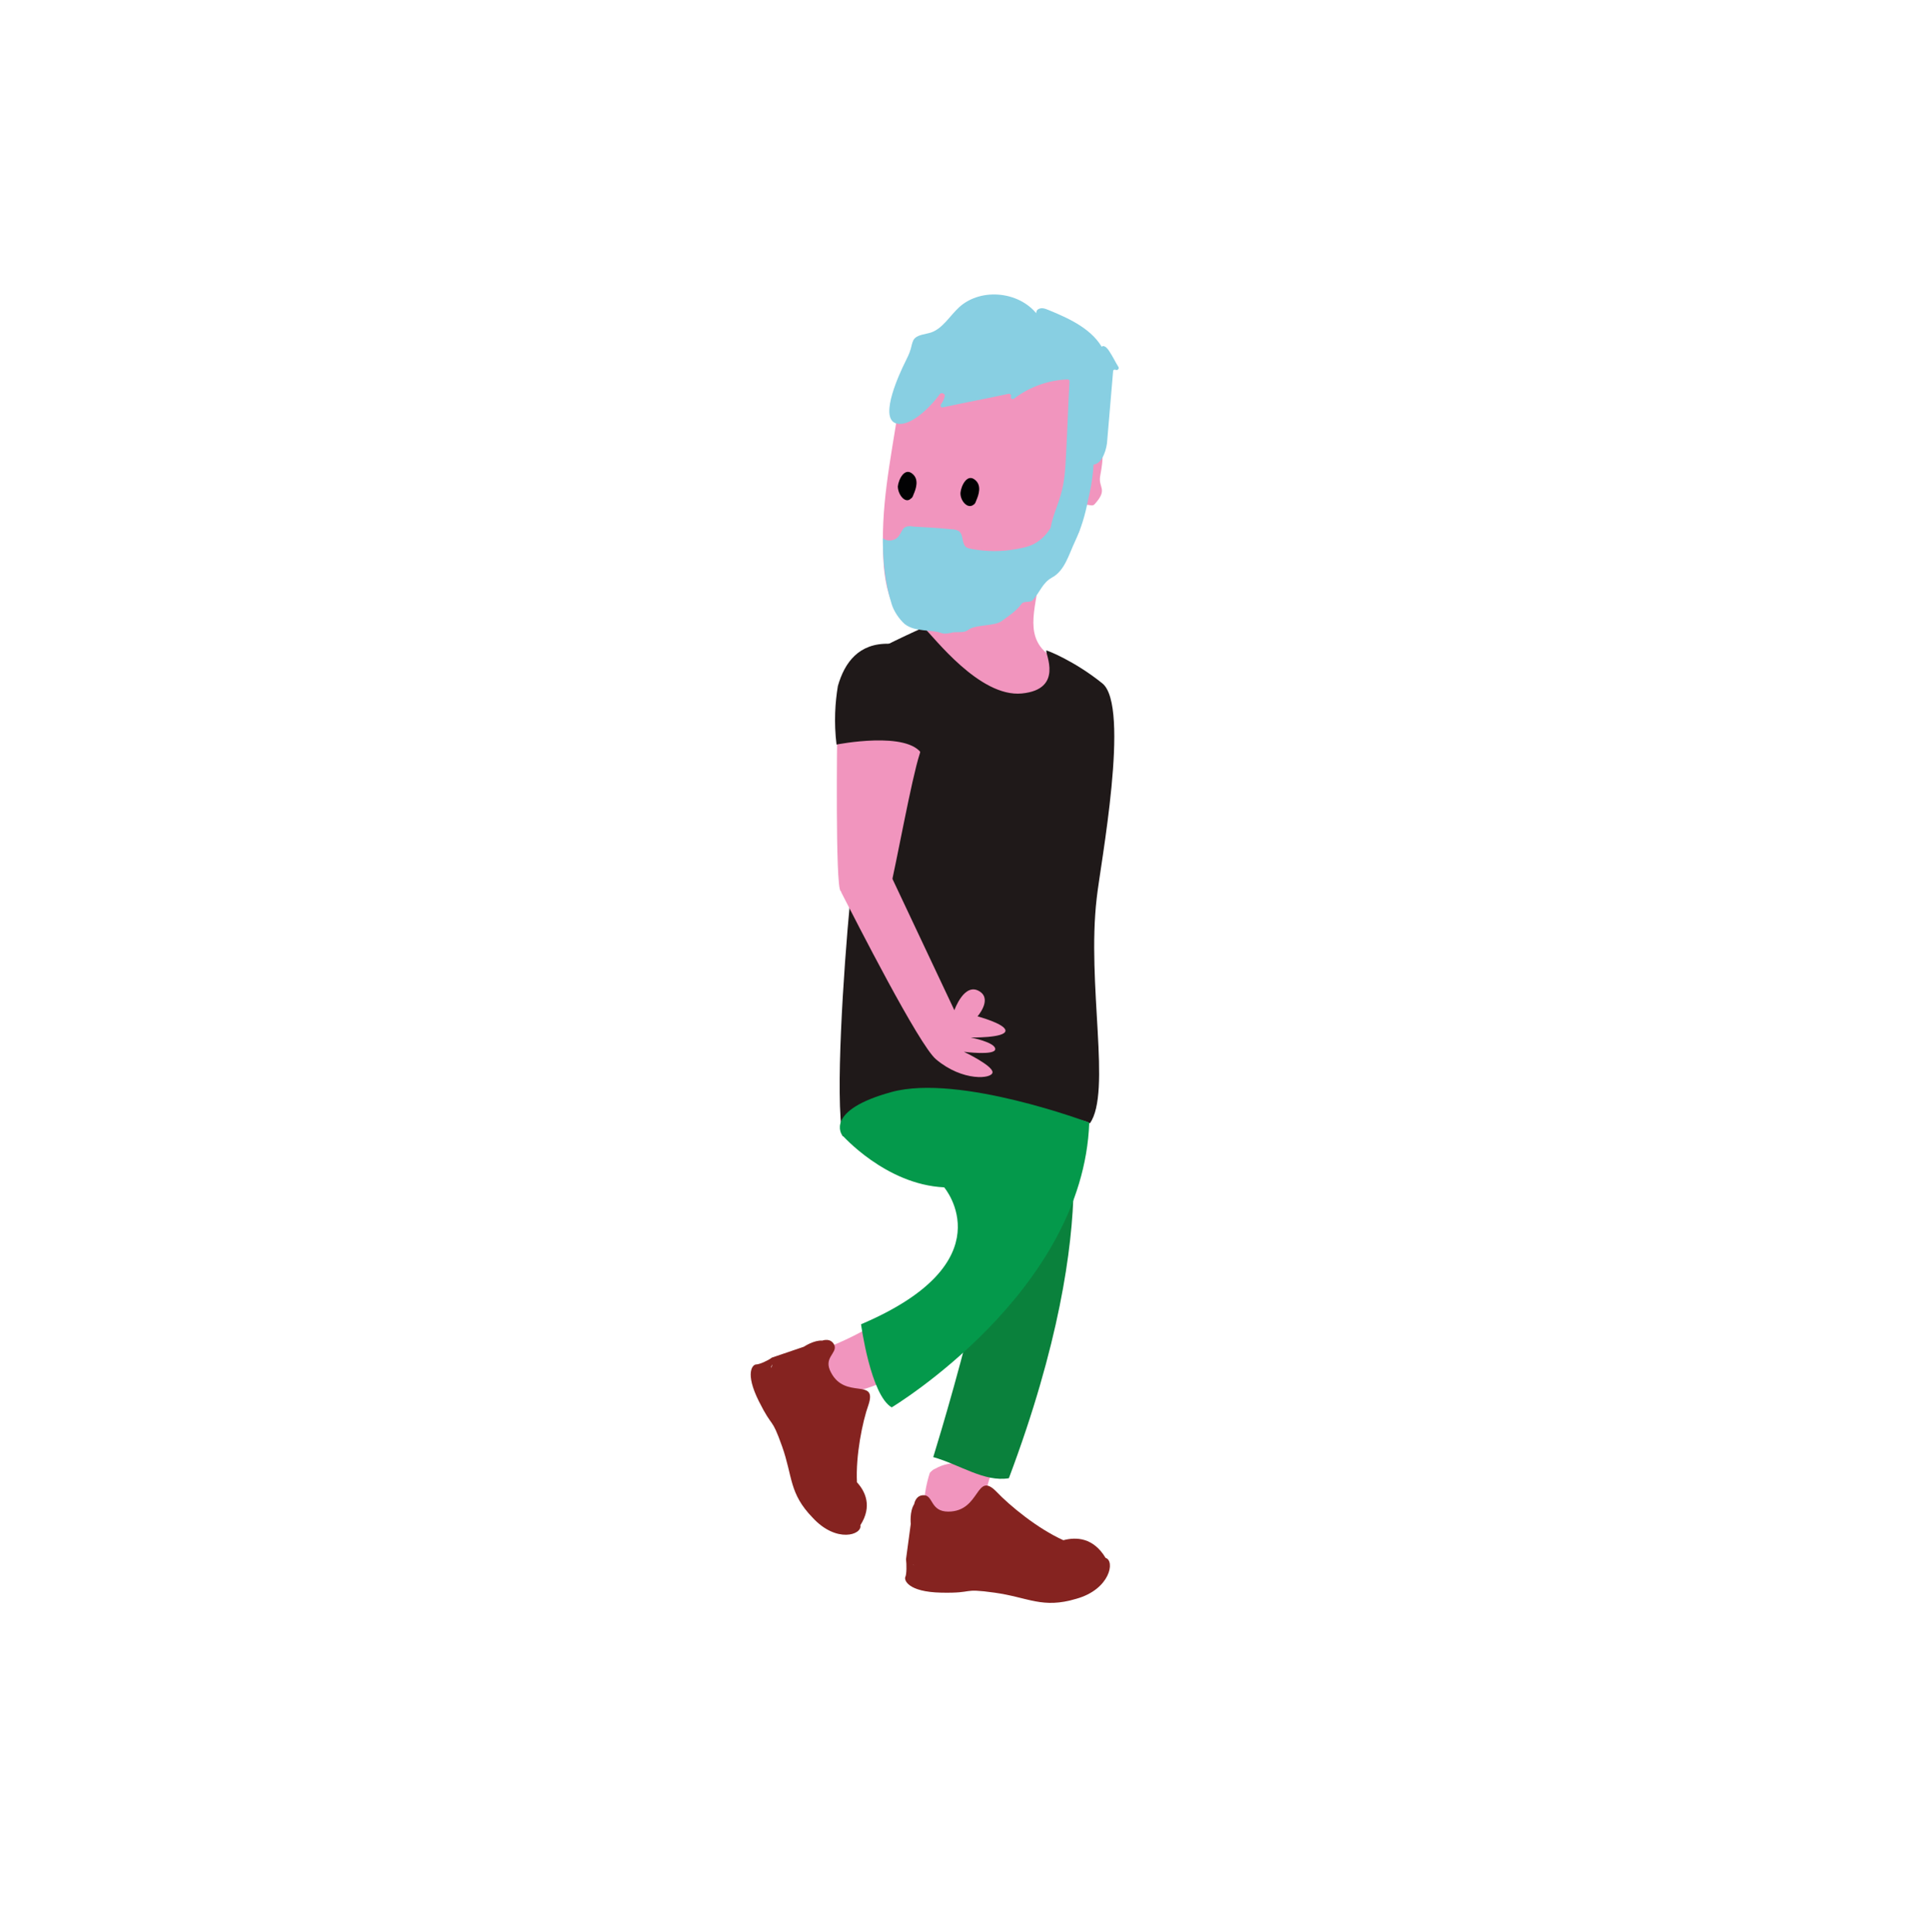
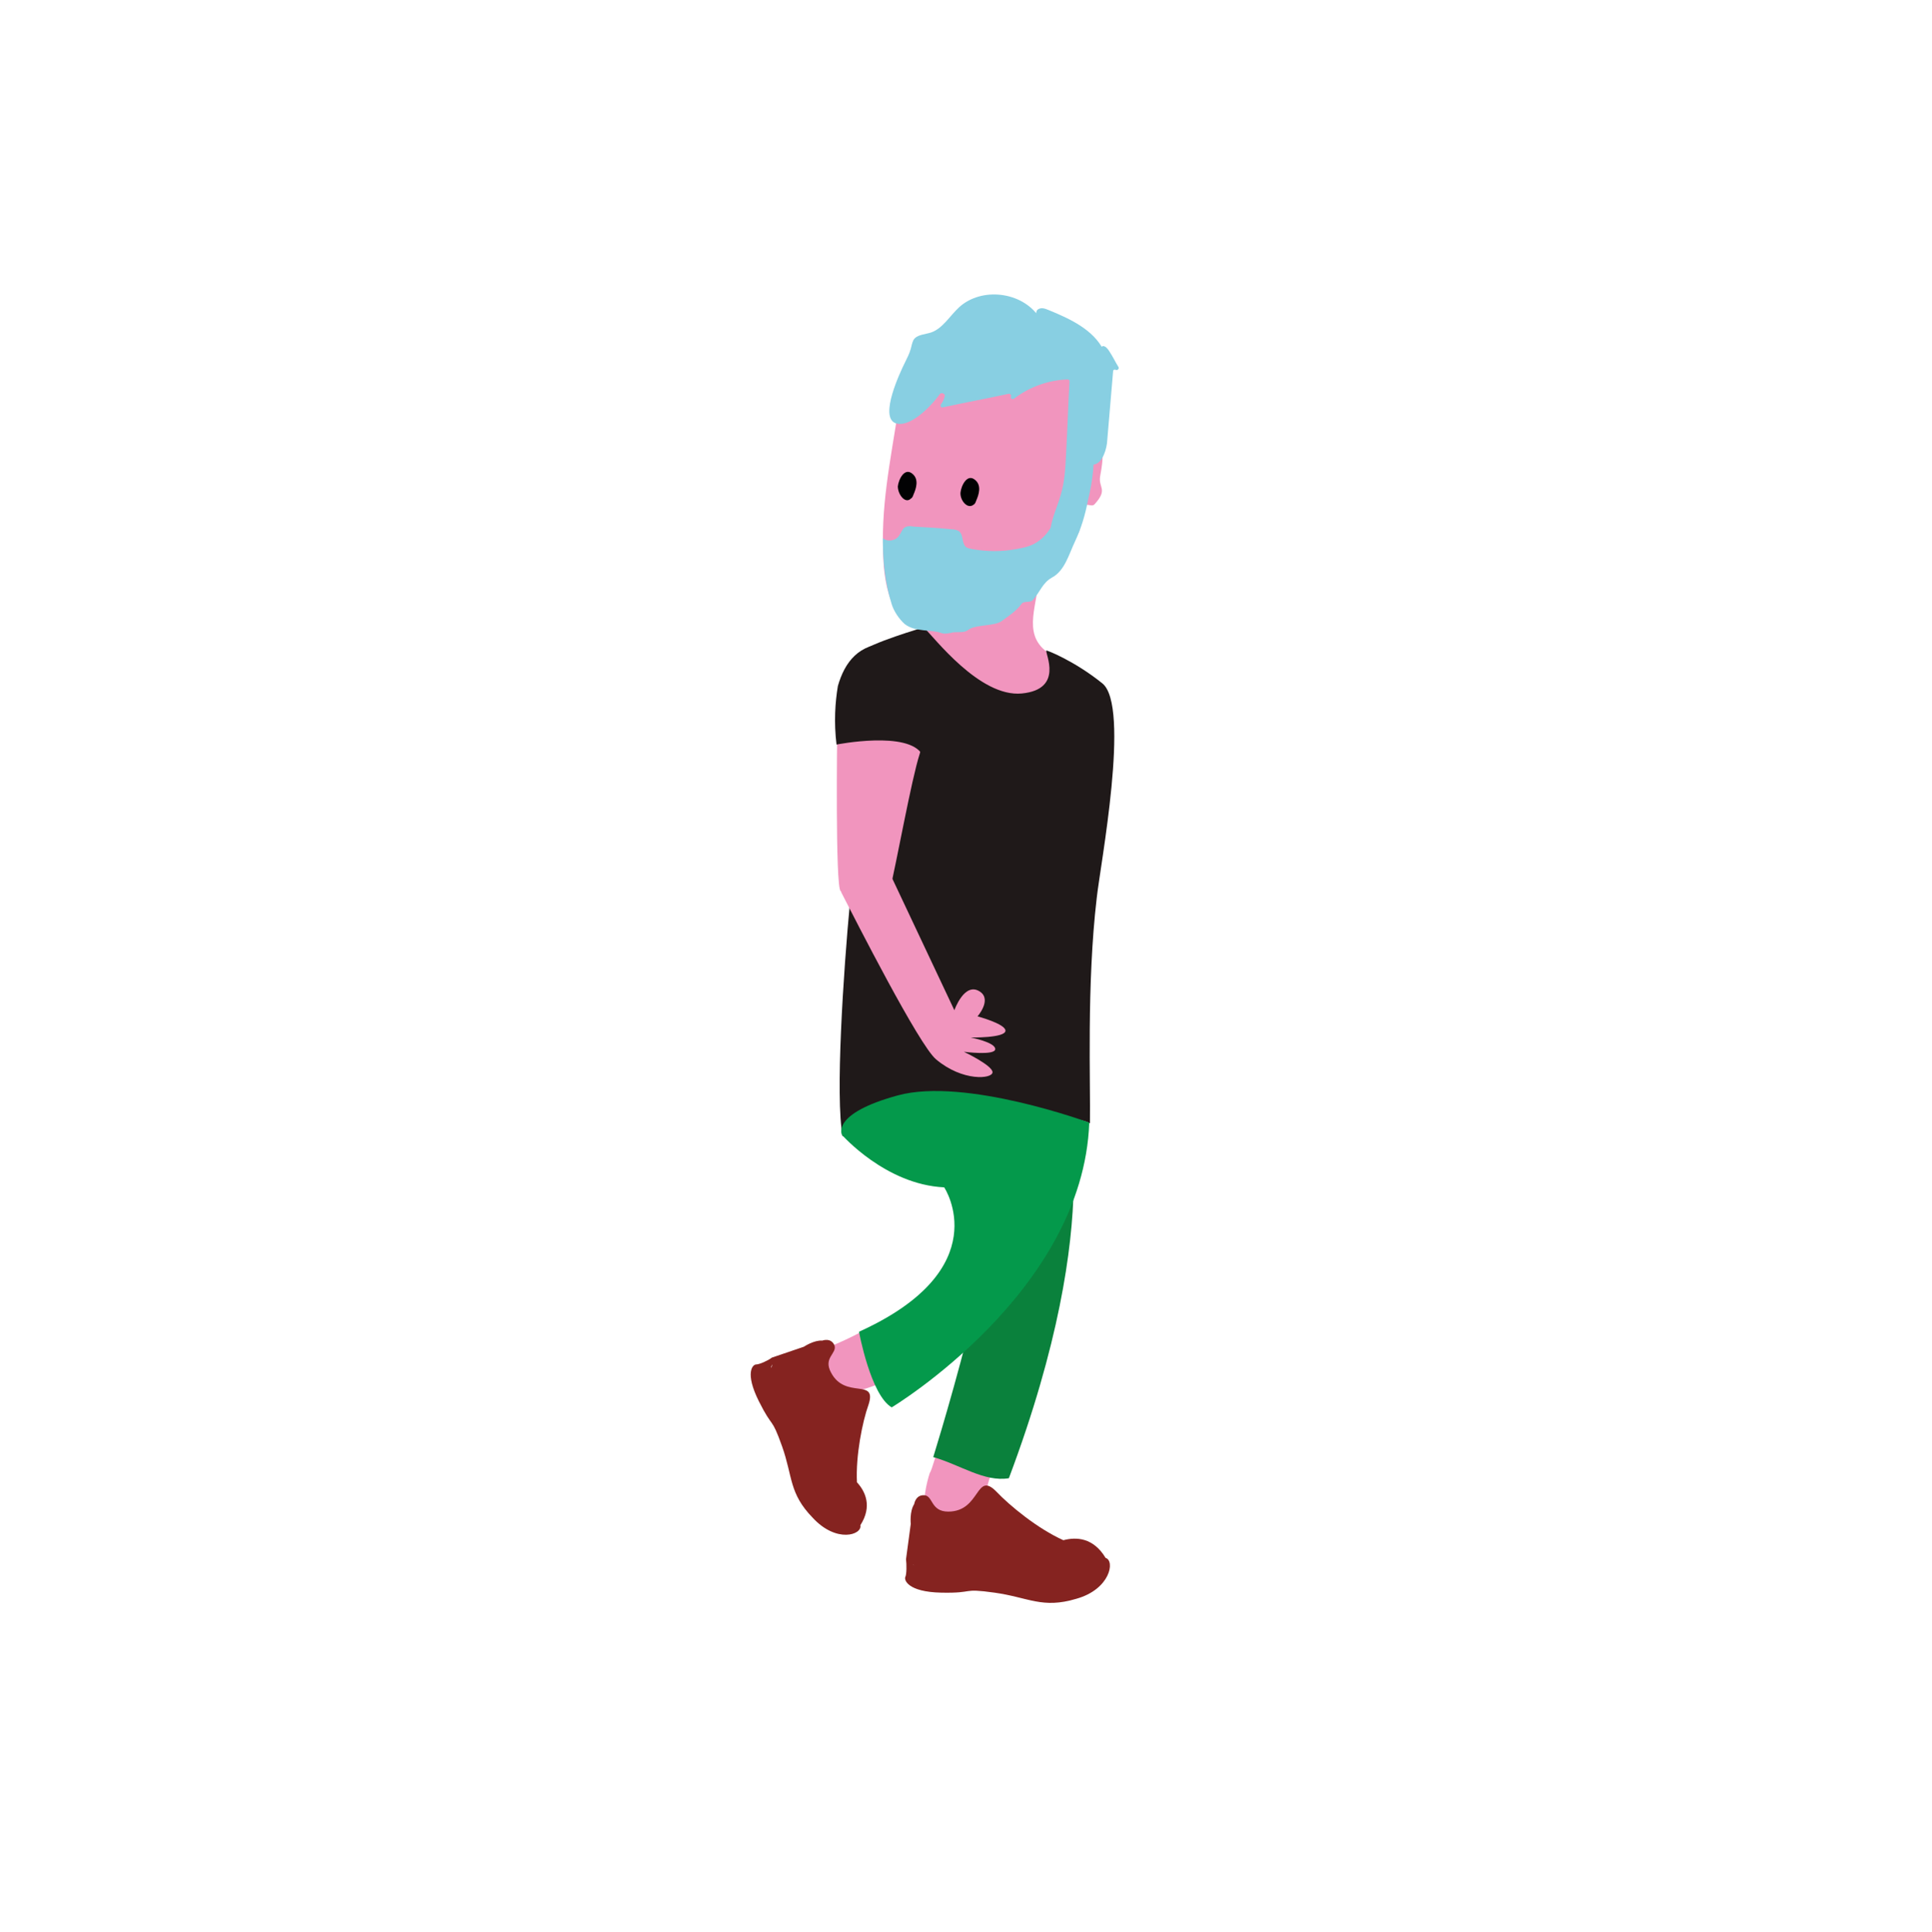
<svg xmlns="http://www.w3.org/2000/svg" version="1.1" id="Capa_1" x="0px" y="0px" viewBox="0 0 283.5 283.5" style="enable-background:new 0 0 283.5 283.5;" xml:space="preserve">
  <style type="text/css">
	.st0{fill:#F195BE;}
	.st1{fill:#852320;}
	.st2{fill:#0A813C;}
	.st3{fill:#1F1919;}
	.st4{fill:#04994B;}
	.st5{fill:#88CFE2;}
	.st6{fill:#020203;}
</style>
  <g>
-     <g>
-       <path class="st0" d="M146,215.2c-1.5-0.9-3-0.7-5.3-0.5c-1,0.1-2.2,0.2-3.4,0.9c-0.3,0.1-0.5,0.3-0.8,0.6    c-0.5,1.5-1.1,4.3-0.7,5.9c0.7,3.2,8.6-0.6,9.6-1.8c0.8-1-0.9-0.1-0.3-1.7C144.6,218.6,145.5,216.3,146,215.2z" />
-       <path class="st1" d="M162.3,228.7c-1.8-3-4.3-3.1-6.2-2.6c-3.8-1.7-7.9-5.1-9.8-7.1c-3.1-3.2-2.3,2.9-7.1,2.9    c-2.6,0-2.2-2.3-3.5-2.4c-1.3-0.1-1.5,1.3-1.5,1.3c-0.7,1.1-0.5,2.9-0.5,2.9l-0.7,5.2c0.1,0.7,0.1,2.2-0.1,2.6    c-0.2,0.4,0.3,2.2,5.3,2.3c5,0.1,2.8-0.7,7.8,0c5,0.7,7,2.4,12,0.9C163,233.3,163.7,229.1,162.3,228.7z M133.8,229.4    c0.1,0.2,0.3,0.3,0.4,0.4C134,229.7,133.9,229.5,133.8,229.4z" />
-     </g>
-     <path class="st2" d="M137,213.9c3.9,1.1,7.5,3.7,11.1,3.1c14.7-39.1,8-56.2,8-56.2l-9.7,0.5C150.2,169.8,139.4,206.1,137,213.9z" />
-     <path class="st0" d="M134.5,200.3c-1-0.6-1.2,0.5-1.8,0c-1.8-1.8-2.9-3.4-4.1-5.6c0,0-0.1,0-0.1,0c-0.1,0-0.2-0.1-0.3-0.2   c-5.4,3.3-11.1,4.8-11.1,4.8s3.1,2.5,8.5,5C125.6,204.3,130.9,202.9,134.5,200.3z" />
-     <path class="st0" d="M152.3,86.6c0.5-3.2,2.4-6.2,2.4-9.3c-1.4,0.6-2.6,1.9-3.7,2.8c-1.7,1.4-3.4,2.7-5.2,4.1   c-1.7,1.4-0.4-3.2-2.2-2c-1.1,0.7-4-1.9-5.2-1.3c-0.3,8.5,0.1,9.7-3,11.3c-0.9,2.8-4.4,7.4-5.6,10.1c5.1,3,26.3,8.4,26.9-4.8   C150.3,95.3,151.6,91,152.3,86.6z" />
-     <path class="st1" d="M126.3,223.9c1.8-2.8,0.7-5-0.5-6.3c-0.2-3.9,0.8-8.9,1.7-11.4c1.3-4-3.4-0.7-5.5-4.7c-1.2-2.2,0.9-2.8,0.5-4   c-0.5-1.2-1.8-0.7-1.8-0.7c-1.2-0.1-2.7,0.9-2.7,0.9l-4.7,1.6c-0.5,0.4-1.8,1-2.3,1c-0.5,0-1.7,1.2,0.4,5.4   c2.1,4.2,1.8,2.1,3.4,6.6c1.6,4.5,1,6.9,4.5,10.5C122.8,226.6,126.6,225.3,126.3,223.9z M113.4,200.3c-0.1,0.2-0.1,0.4-0.2,0.5   C113.2,200.6,113.3,200.4,113.4,200.3z" />
-     <path class="st3" d="M161.8,100.3c-4.1-3.3-8.2-4.9-8.2-4.8c-0.2,0.4,2.6,5.7-3.6,6.3c-6.2,0.6-12.9-8.3-14.4-9.7   c0,0-8.1,3.6-9.6,5c-2.9,5.8-0.7,10.6-1.2,16.9c-0.5,5.7,0.1,11.1,0,18.2c-1,10.5-2.2,28.9-1.1,34.6c2.4-0.6,2-1.1,7.1-2.1   c4.8-0.9,10.1-1.4,14.9-0.9c3.6,0.4,11.7-0.3,14.3,1.1c3.2-4.6-0.5-20.4,1-33.1C161.5,127.1,166,103.6,161.8,100.3z" />
-     <path class="st0" d="M123,106.6l-0.1,0.9c0,0-0.3,22.7,0.5,23.3c1.5,1.7,2.2,1.5,4.4,1.1c0.5-0.1,2.2-0.9,2.8-1.1   c1-4.1,3.2-16.4,4.4-20.1C136.8,105.3,123,106.6,123,106.6z" />
-     <path class="st0" d="M143.5,149.2c0,0,2.1-2.4,0.4-3.6c-2.3-1.6-3.8,2.7-3.8,2.7l-9.9-21c-2-1.6-6,1-6.7,3.6c0,0,0,0.1,0,0.1   c2.1,4.1,11.4,22.4,13.9,24.5c3.9,3.3,8.3,2.9,8.3,1.9c0-1-4.2-3-4.2-3s4.6,0.6,4.6-0.4c0-1-3.6-1.7-3.6-1.7s5.1,0.1,5.1-1   C147.6,150.3,143.5,149.2,143.5,149.2z" />
-     <path class="st3" d="M130.5,94.5c-4.4-0.1-6.5,2.7-7.5,6.2c-0.4,2.4-0.6,5.3-0.2,8.6c0,0,10.6-2.1,12.6,1.5c1.1,2,2.7-4.2,2.3-10.7   C136.5,97,133.8,94.6,130.5,94.5z" />
-     <path class="st4" d="M126.4,194.4c0,0,1.4,10.4,4.5,12.2c0,0,28.1-16.9,29-41.8c0,0-19.1-7.2-29-4.5s-7.3,6.3-7.3,6.3   s6.4,7.3,15,7.7C138.7,174.4,147.8,185.3,126.4,194.4z" />
-     <path class="st0" d="M161.5,69.9c1.1-5.8-0.7-3.5-0.6-6.7c0.1-2.5,0.3-7.7-1.7-9.3c-2-1.5-4.5-2.3-7-2.8c-4.2-0.8-8.5-0.8-12.6,0.3   c-2.4,0.6-5,1.7-6.3,3.9c-0.8,1.4-1.1,3-1.4,4.6c-1.2,7.9-2.7,14.6-2.2,22.6c0.1,2,0.6,5.3,1.8,6.9c1.7,2.1,4.6,2.7,7.3,3   c1.6-0.6,3.1-1.7,4.5-2.6c1.9-1.2,3.7-2.7,5.6-4.1c1.8-1.3,3.6-2.6,5.4-4c0.8-0.7,1.8-1.4,2.8-1.8c0-0.3,0-0.6-0.1-0.8   c1,0.1,1.6-1.1,1.6-2c0.1-1,0-2,0.6-2.8c0.4-0.5,1.1,0.2,1.5-0.3C162.7,71.8,161.2,71.6,161.5,69.9z" />
-     <path class="st5" d="M138.7,58.1c-0.1,0.5-0.3,0.9-0.6,1.3c-0.1,0.2,0.1,0.5,0.3,0.4c3.2-0.7,6.5-1.3,9.7-2c0.2,0,0.4,0.2,0.3,0.4   c0,0,0,0,0,0c-0.1,0.3,0.2,0.5,0.5,0.3c2.2-1.7,5-2.7,7.8-2.8c0.2,0,0.3,0.1,0.3,0.3c-0.2,3.5-0.3,7-0.5,10.6   c-0.1,2.1-0.2,4.1-0.8,6.1c-0.6,2.1-1.7,4.1-1.5,6.2c0,0.1,0.1,0.2,0.2,0.2c1.4,0.7,2.9-1.1,3.5-2.6c1-2.6,1.7-5.4,2.1-8.1   c0-0.2,0.2-0.3,0.3-0.2c1.3,0.1,2-1.7,2.2-3.1c0.3-3.5,0.6-7,0.9-10.6c0-0.2,0.2-0.3,0.4-0.2c0,0,0,0,0,0c0.3,0.1,0.5-0.2,0.4-0.4   c-0.5-0.8-0.8-1.5-1.4-2.4c-0.2-0.3-0.5-0.7-0.9-0.7c-0.4,0.1-0.2,0.9,0.1,0.6c-1.5-3-4.9-4.6-8.1-5.9c-0.5-0.2-1-0.4-1.5-0.1   c-0.4,0.2-0.4,1.1,0.1,1.1c-2.5-3.7-8.4-4.4-11.7-1.4c-1.4,1.3-2.4,3.1-4.1,3.7c-0.9,0.3-2.1,0.3-2.6,1.1c-0.2,0.4-0.3,0.9-0.4,1.3   c-0.2,0.7-0.5,1.3-0.8,1.9c-0.8,1.6-3.8,8-1.5,9c2,0.8,5.1-2.2,6.6-4.3C138.3,57.6,138.7,57.8,138.7,58.1z" />
-     <path class="st5" d="M159.7,73.5c-0.4,2.1-1,4.1-1.9,6c-0.9,1.9-1.5,4.3-3.4,5.3c-1.4,0.8-1.7,2.1-2.8,3.3   c-0.3,0.4-1.3,0.1-1.6,0.5c-0.8,1.1-1.9,1.8-3,2.6c-1,0.7-3.5,0.5-4.6,1.1c-0.2,0.1-0.4,0.3-0.7,0.4c-0.7,0.2-1.5,0-2.1,0.2   c-0.5,0.1-1,0.2-1.5,0c-1.4-0.5-3.8-0.1-5.3-1.3c-0.8-0.7-1.6-1.9-1.9-2.9c-1-3.2-1.3-6.3-1.3-9.7c0.7,0.6,1.9,0.4,2.4-0.4   c0.3-0.4,0.4-0.8,0.7-1.1c0.4-0.3,0.9-0.3,1.4-0.2c1.9,0.1,3.7,0.2,5.6,0.4c0.4,0,0.9,0.1,1.2,0.4c0.5,0.5,0.3,1.5,0.8,2.1   c0.3,0.3,0.6,0.3,1,0.4c2.2,0.4,4.4,0.4,6.5,0c1.1-0.2,2.1-0.4,3-1c1.8-1.1,2.8-3.3,3.4-5.3c1.2-3.7,2-7.6,2.3-11.5   c0.1-0.7,0.7-2.9,1.8-1.7c0.6,0.6,0.6,2.9,0.7,3.7C160.8,67.7,160.4,70.6,159.7,73.5z" />
-     <path class="st6" d="M142.9,74.1c0.2-0.1,0.3-0.3,0.4-0.6c0.4-0.9,0.8-2.2-0.1-3c-1.2-1.1-2.1,0.8-2.2,1.8   C140.9,73.4,142,74.8,142.9,74.1z" />
-     <path class="st6" d="M133.7,73.2c0.2-0.1,0.3-0.3,0.4-0.6c0.4-0.9,0.8-2.2-0.1-3c-1.2-1.1-2.1,0.8-2.2,1.8   C131.8,72.6,132.9,74,133.7,73.2z" />
+     <path class="st0" d="M146,215.2c-1.5-0.9-3-0.7-5.3-0.5c-1,0.1-1.6-2.9-2.8-2.2c-0.3,0.1-1.1,3.4-1.4,3.7c-0.5,1.5-1.1,4.3-0.7,5.9   c0.7,3.2,8.6-0.6,9.6-1.8c0.8-1-0.9-0.1-0.3-1.7C144.6,218.6,145.5,216.3,146,215.2z" />
+     <path class="st1" d="M162.3,228.7c-1.8-3-4.3-3.1-6.2-2.6c-3.8-1.7-7.9-5.1-9.8-7.1c-3.1-3.2-2.3,2.9-7.1,2.9   c-2.6,0-2.2-2.3-3.5-2.4c-1.3-0.1-1.5,1.3-1.5,1.3c-0.7,1.1-0.5,2.9-0.5,2.9l-0.7,5.2c0.1,0.7,0.1,2.2-0.1,2.6   c-0.2,0.4,0.3,2.2,5.3,2.3s2.8-0.7,7.8,0s7,2.4,12,0.9C163,233.3,163.7,229.1,162.3,228.7z M133.8,229.4c0.1,0.2,0.3,0.3,0.4,0.4   C134,229.7,133.9,229.5,133.8,229.4z" />
  </g>
+   <path class="st2" d="M137,213.9c3.9,1.1,7.5,3.7,11.1,3.1c14.7-39.1,8-56.2,8-56.2l-9.7,0.5C150.2,169.8,139.4,206.1,137,213.9z" />
+   <path class="st0" d="M134.5,200.3c-1-0.6-1.2,0.5-1.8,0c-1.8-1.8-2.9-3.4-4.1-5.6h-0.1c-0.1,0-0.2-0.1-0.3-0.2  c-5.4,3.3-11.1,4.8-11.1,4.8s3.1,2.5,8.5,5C125.6,204.3,130.9,202.9,134.5,200.3z" />
+   <path class="st0" d="M152.3,86.6c0.5-3.2,2.4-6.2,2.4-9.3c-1.4,0.6-2.6,1.9-3.7,2.8c-1.7,1.4-3.4,2.7-5.2,4.1  c-1.7,1.4-0.4-3.2-2.2-2c-1.1,0.7-4-1.9-5.2-1.3c-0.3,8.5,0.1,9.7-3,11.3c-0.9,2.8-4.4,7.4-5.6,10.1c5.1,3,26.1,8,26.7-5.2  C150.1,94.9,151.6,91,152.3,86.6z" />
+   <path class="st1" d="M126.3,223.9c1.8-2.8,0.7-5-0.5-6.3c-0.2-3.9,0.8-8.9,1.7-11.4c1.3-4-3.4-0.7-5.5-4.7c-1.2-2.2,0.9-2.8,0.5-4  c-0.5-1.2-1.8-0.7-1.8-0.7c-1.2-0.1-2.7,0.9-2.7,0.9l-4.7,1.6c-0.5,0.4-1.8,1-2.3,1s-1.7,1.2,0.4,5.4s1.8,2.1,3.4,6.6  s1,6.9,4.5,10.5C122.8,226.6,126.6,225.3,126.3,223.9z M113.4,200.3c-0.1,0.2-0.1,0.4-0.2,0.5C113.2,200.6,113.3,200.4,113.4,200.3z  " />
+   <path class="st3" d="M161.8,100.3c-4.1-3.3-8.2-4.9-8.2-4.8c-0.2,0.4,2.6,5.7-3.6,6.3c-6.2,0.6-12.9-8.3-14.4-9.7  c0,0-7.9,2.3-9.4,3.7c-2.9,5.8-0.9,11.9-1.4,18.2c-0.5,5.7,0.1,11.1,0,18.2c-1,10.5-2.2,28.9-1.1,34.6c2.4-0.6,2-1.1,7.1-2.1  c4.8-0.9,10.1-1.4,14.9-0.9c3.6,0.4,11.7-0.3,14.3,1.1c0.1-5.7-0.5-20.4,1-33.1C161.5,127.1,166,103.6,161.8,100.3z" />
+   <path class="st0" d="M123,106.6l-0.1,0.9c0,0-0.3,22.7,0.5,23.3c1.5,1.7,2.2,1.5,4.4,1.1c0.5-0.1,2.2-0.9,2.8-1.1  c1-4.1,3.2-16.4,4.4-20.1C136.8,105.3,123,106.6,123,106.6z" />
+   <path class="st0" d="M143.5,149.2c0,0,2.1-2.4,0.4-3.6c-2.3-1.6-3.8,2.7-3.8,2.7l-9.9-21c-2-1.6-6,1-6.7,3.6v0.1  c2.1,4.1,11.4,22.4,13.9,24.5c3.9,3.3,8.3,2.9,8.3,1.9s-4.2-3-4.2-3s4.6,0.6,4.6-0.4s-3.6-1.7-3.6-1.7s5.1,0.1,5.1-1  C147.6,150.3,143.5,149.2,143.5,149.2z" />
+   <path class="st3" d="M130.5,94.5c-4.4-0.1-6.5,2.7-7.5,6.2c-0.4,2.4-0.6,5.3-0.2,8.6c0,0,10.6-2.1,12.6,1.5c1.1,2,2.7-4.2,2.3-10.7  C136.5,97,133.8,94.6,130.5,94.5z" />
+   <path class="st4" d="M126.1,195.5c0,0,1.7,9.3,4.8,11.1c0,0,28.1-16.9,29-41.8c0,0-18.2-6.7-28.1-4s-8.2,5.8-8.2,5.8s6.4,7.3,15,7.7  C138.7,174.4,146.4,186.3,126.1,195.5z" />
+   <path class="st0" d="M161.5,69.9c1.1-5.8-0.7-3.5-0.6-6.7c0.1-2.5,0.3-7.7-1.7-9.3c-2-1.5-4.5-2.3-7-2.8c-4.2-0.8-8.5-0.8-12.6,0.3  c-2.4,0.6-5,1.7-6.3,3.9c-0.8,1.4-1.1,3-1.4,4.6c-1.2,7.9-2.7,14.6-2.2,22.6c0.1,2,0.6,5.3,1.8,6.9c1.7,2.1,4.6,2.7,7.3,3  c1.6-0.6,3.1-1.7,4.5-2.6c1.9-1.2,3.7-2.7,5.6-4.1c1.8-1.3,3.6-2.6,5.4-4c0.8-0.7,1.8-1.4,2.8-1.8c0-0.3,0-0.6-0.1-0.8  c1,0.1,1.6-1.1,1.6-2c0.1-1,0-2,0.6-2.8c0.4-0.5,1.1,0.2,1.5-0.3C162.7,71.8,161.2,71.6,161.5,69.9z" />
+   <path class="st5" d="M138.7,58.1c-0.1,0.5-0.3,0.9-0.6,1.3c-0.1,0.2,0.1,0.5,0.3,0.4c3.2-0.7,6.5-1.3,9.7-2c0.2,0,0.4,0.2,0.3,0.4  l0,0c-0.1,0.3,0.2,0.5,0.5,0.3c2.2-1.7,5-2.7,7.8-2.8c0.2,0,0.3,0.1,0.3,0.3c-0.2,3.5-0.3,7-0.5,10.6c-0.1,2.1-0.2,4.1-0.8,6.1  c-0.6,2.1-1.7,4.1-1.5,6.2c0,0.1,0.1,0.2,0.2,0.2c1.4,0.7,2.9-1.1,3.5-2.6c1-2.6,1.7-5.4,2.1-8.1c0-0.2,0.2-0.3,0.3-0.2  c1.3,0.1,2-1.7,2.2-3.1c0.3-3.5,0.6-7,0.9-10.6c0-0.2,0.2-0.3,0.4-0.2l0,0c0.3,0.1,0.5-0.2,0.4-0.4c-0.5-0.8-0.8-1.5-1.4-2.4  c-0.2-0.3-0.5-0.7-0.9-0.7c-0.4,0.1-0.2,0.9,0.1,0.6c-1.5-3-4.9-4.6-8.1-5.9c-0.5-0.2-1-0.4-1.5-0.1c-0.4,0.2-0.4,1.1,0.1,1.1  c-2.5-3.7-8.4-4.4-11.7-1.4c-1.4,1.3-2.4,3.1-4.1,3.7c-0.9,0.3-2.1,0.3-2.6,1.1c-0.2,0.4-0.3,0.9-0.4,1.3c-0.2,0.7-0.5,1.3-0.8,1.9  c-0.8,1.6-3.8,8-1.5,9c2,0.8,5.1-2.2,6.6-4.3C138.3,57.6,138.7,57.8,138.7,58.1z" />
+   <path class="st5" d="M159.7,73.5c-0.4,2.1-1,4.1-1.9,6s-1.5,4.3-3.4,5.3c-1.4,0.8-1.7,2.1-2.8,3.3c-0.3,0.4-1.3,0.1-1.6,0.5  c-0.8,1.1-1.9,1.8-3,2.6c-1,0.7-3.5,0.5-4.6,1.1c-0.2,0.1-0.4,0.3-0.7,0.4c-0.7,0.2-1.5,0-2.1,0.2c-0.5,0.1-1,0.2-1.5,0  c-1.4-0.5-3.8-0.1-5.3-1.3c-0.8-0.7-1.6-1.9-1.9-2.9c-1-3.2-1.3-6.3-1.3-9.7c0.7,0.6,1.9,0.4,2.4-0.4c0.3-0.4,0.4-0.8,0.7-1.1  c0.4-0.3,0.9-0.3,1.4-0.2c1.9,0.1,3.7,0.2,5.6,0.4c0.4,0,0.9,0.1,1.2,0.4c0.5,0.5,0.3,1.5,0.8,2.1c0.3,0.3,0.6,0.3,1,0.4  c2.2,0.4,4.4,0.4,6.5,0c1.1-0.2,2.1-0.4,3-1c1.8-1.1,2.8-3.3,3.4-5.3c1.2-3.7,2-7.6,2.3-11.5c0.1-0.7,0.7-2.9,1.8-1.7  c0.6,0.6,0.6,2.9,0.7,3.7C160.8,67.7,160.4,70.6,159.7,73.5z" />
+   <path class="st6" d="M142.9,74.1c0.2-0.1,0.3-0.3,0.4-0.6c0.4-0.9,0.8-2.2-0.1-3c-1.2-1.1-2.1,0.8-2.2,1.8  C140.9,73.4,142,74.8,142.9,74.1z" />
+   <path class="st6" d="M133.7,73.2c0.2-0.1,0.3-0.3,0.4-0.6c0.4-0.9,0.8-2.2-0.1-3c-1.2-1.1-2.1,0.8-2.2,1.8  C131.8,72.6,132.9,74,133.7,73.2z" />
</svg>
